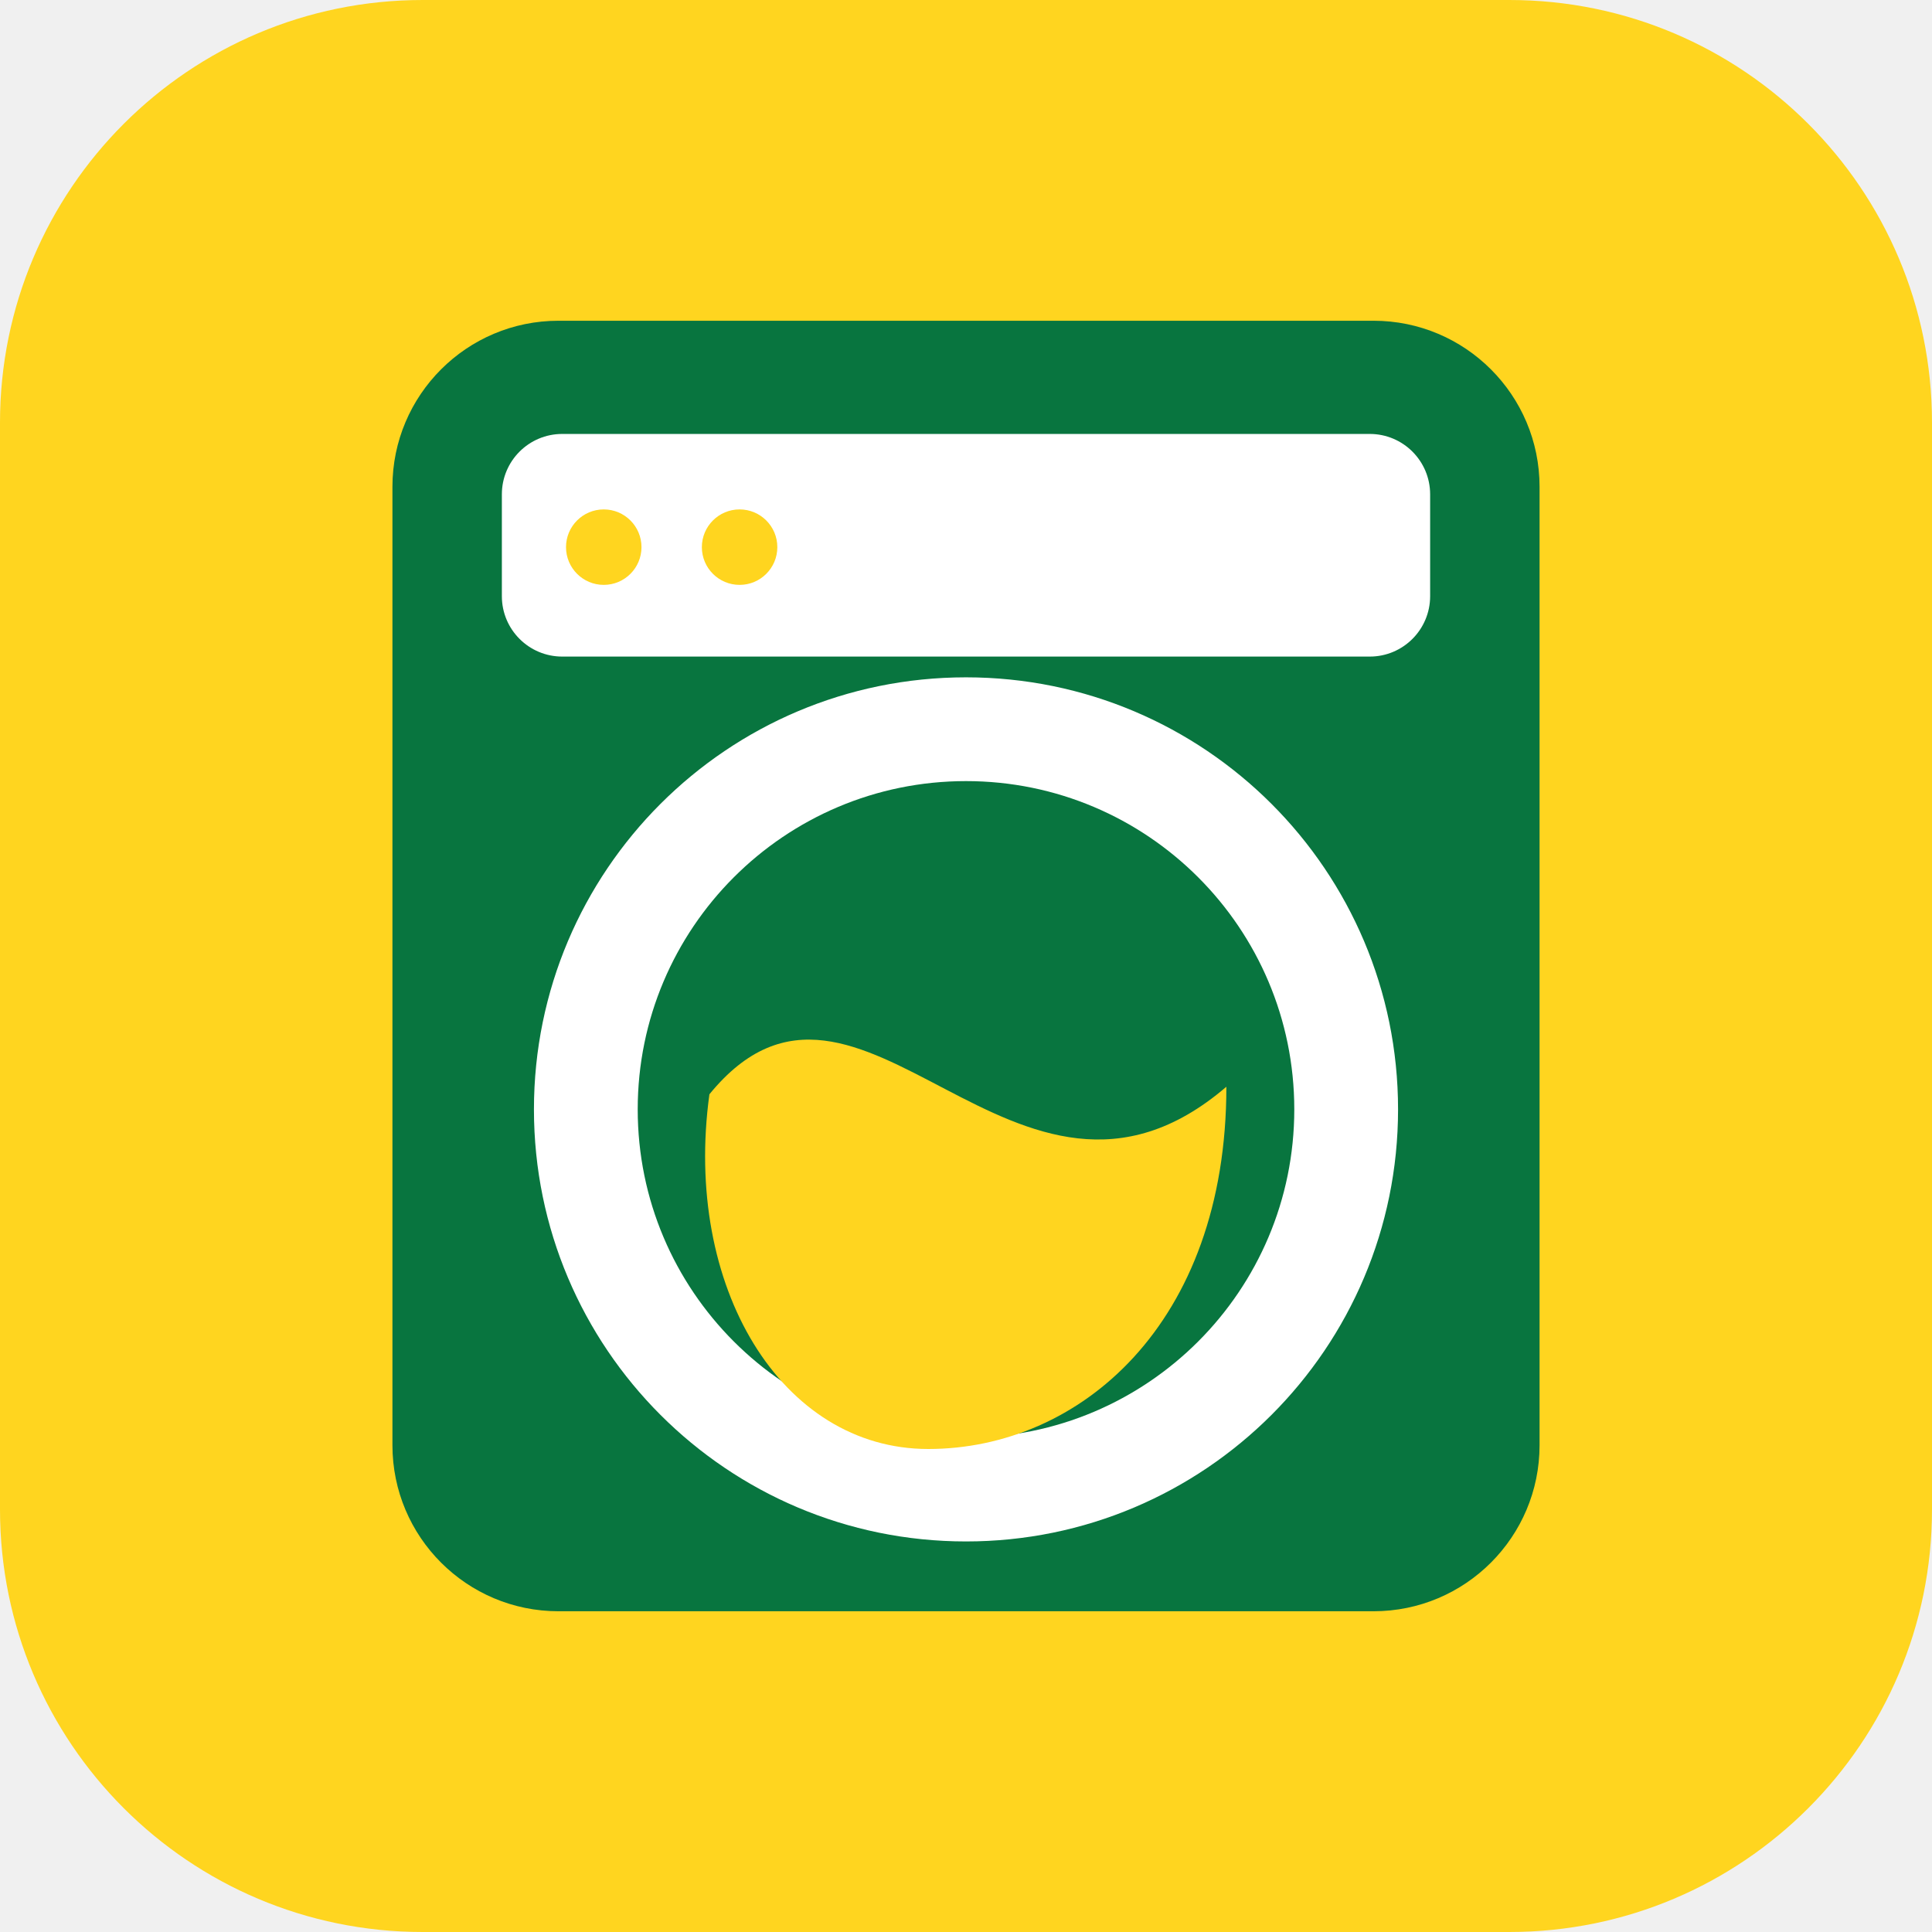
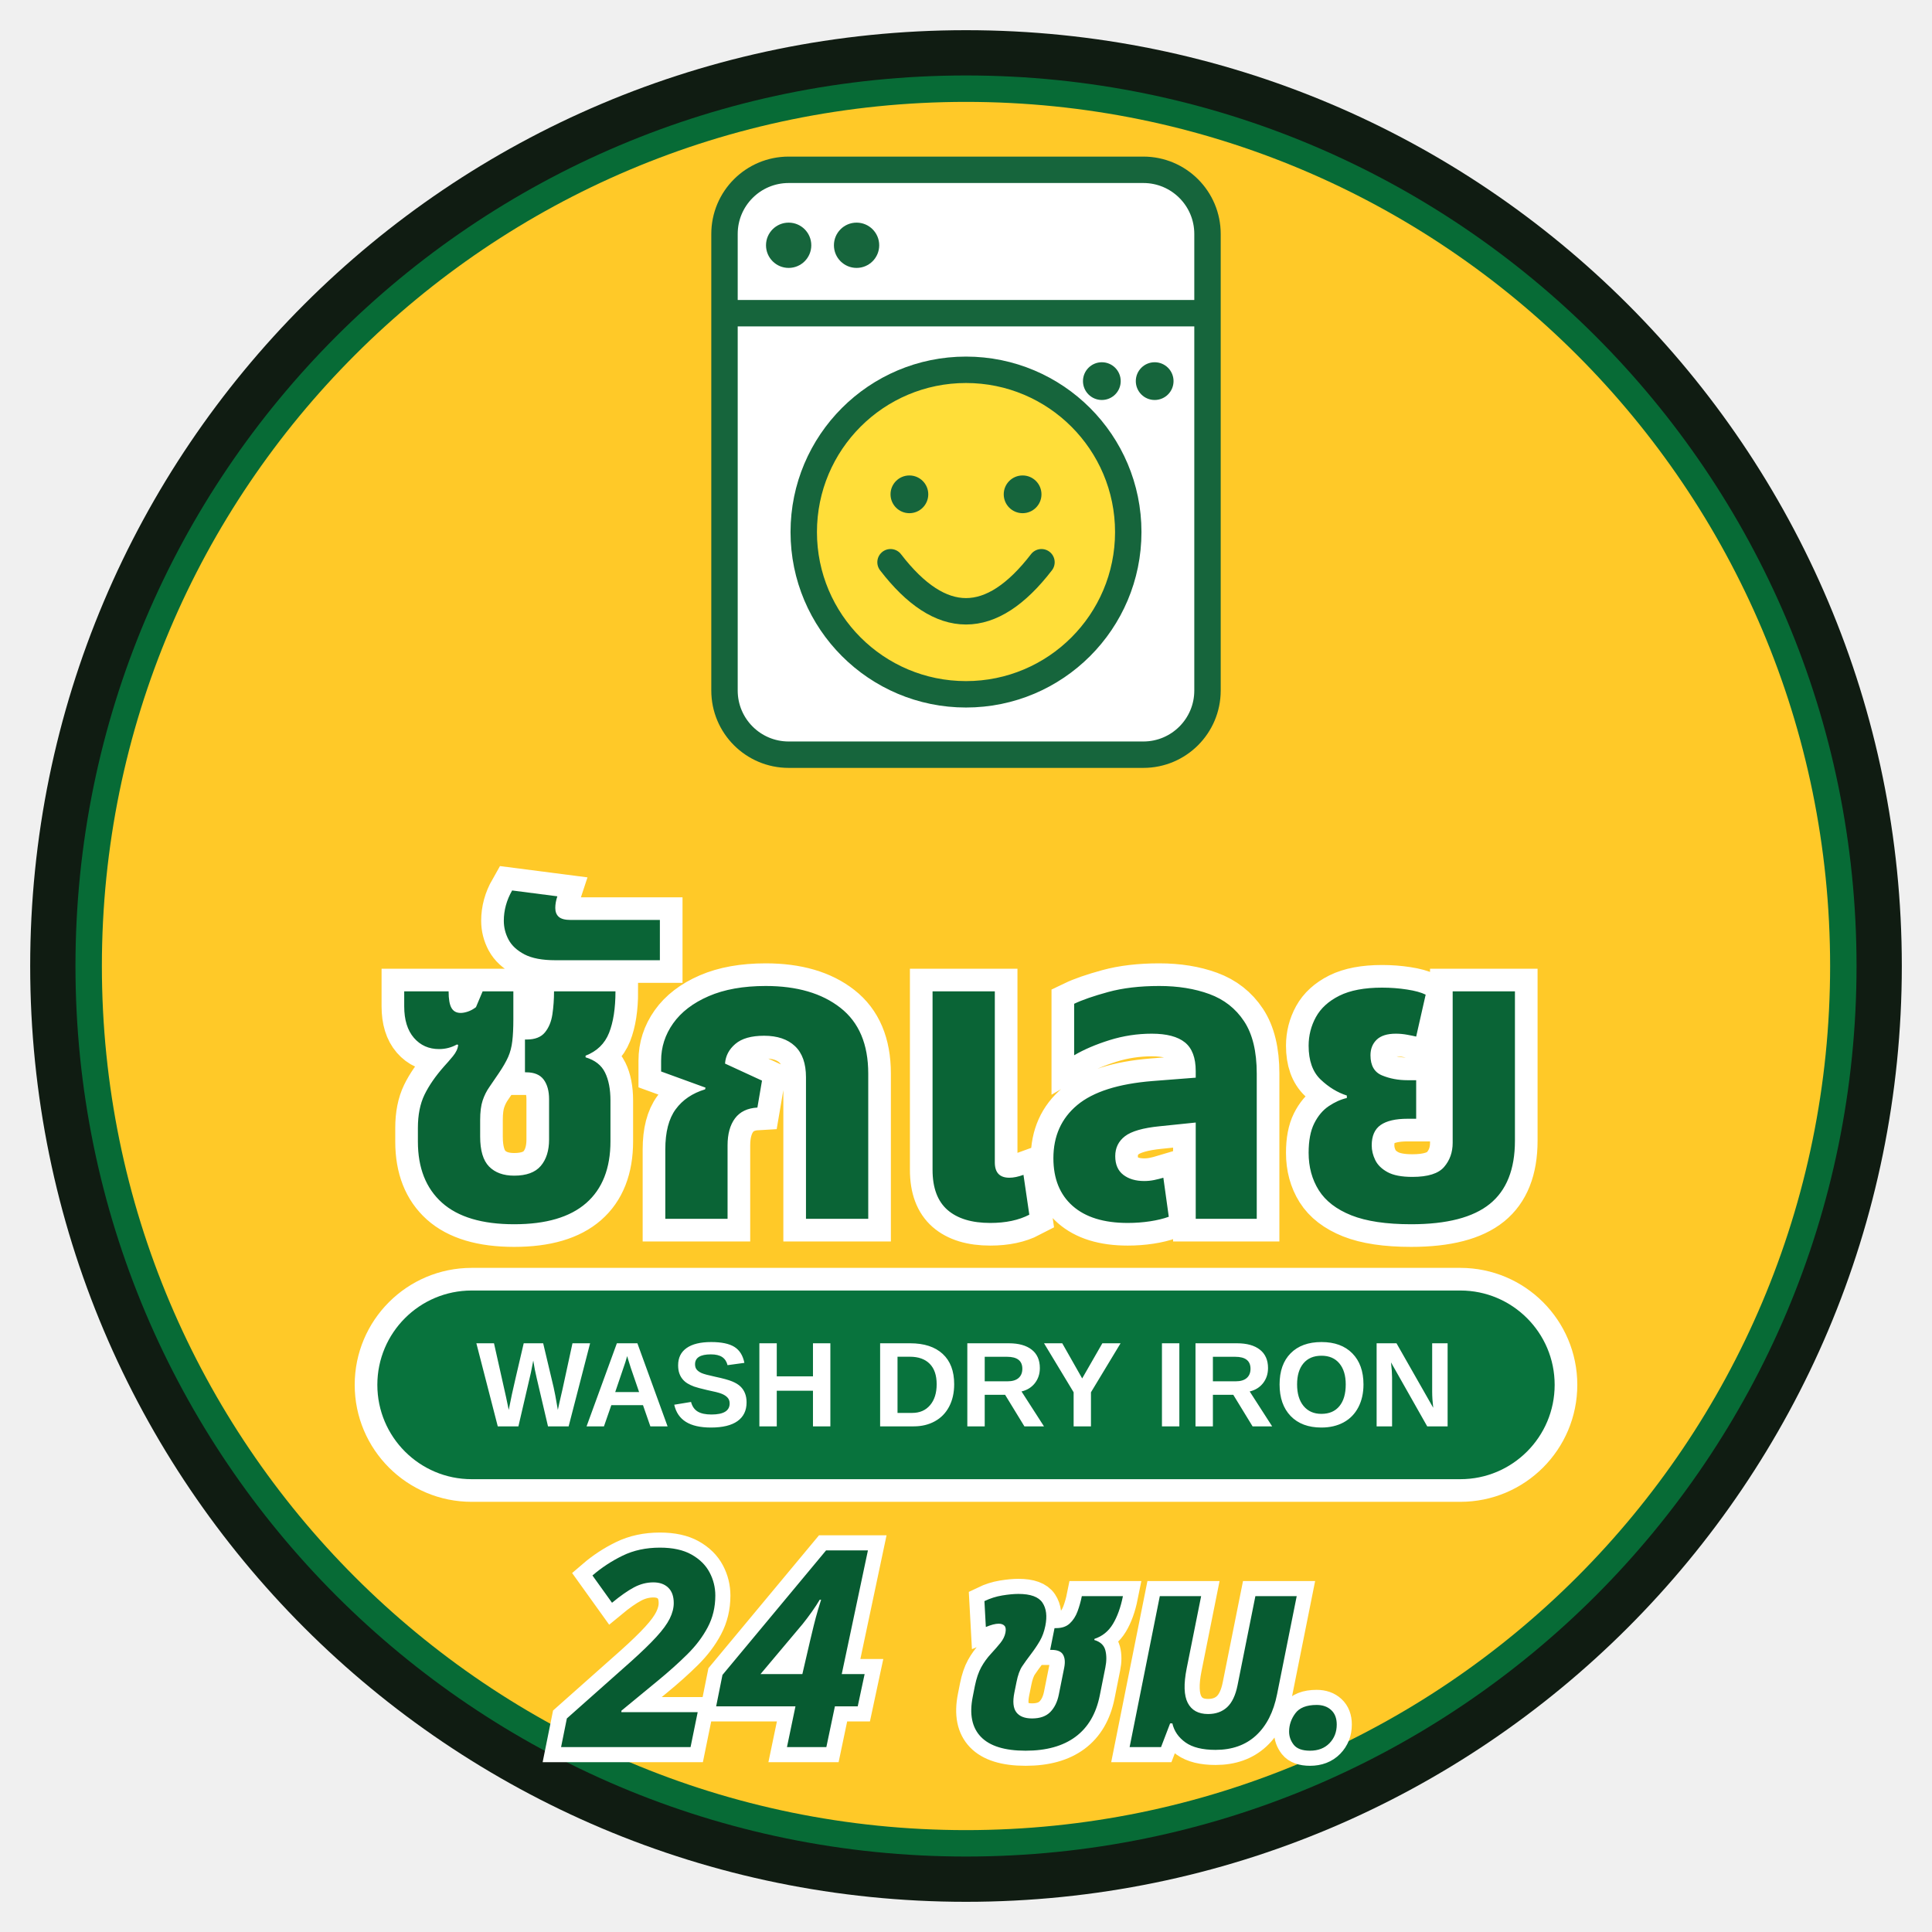
<svg xmlns="http://www.w3.org/2000/svg" viewBox="0 0 512 512">
-   <rect width="512" height="512" rx="112" fill="#FFD51F" />
-   <rect x="104" y="85" width="304" height="342" rx="44" fill="#08753F" />
-   <rect x="133" y="115" width="246" height="59" rx="16" fill="#fff" />
-   <circle cx="160" cy="145" r="10" fill="#FFD51F" />
-   <circle cx="196" cy="145" r="10" fill="#FFD51F" />
-   <circle cx="256" cy="294" r="110" fill="#fff" />
-   <circle cx="256" cy="294" r="87" fill="#08753F" />
-   <path d="M188 290c40-49 81 46 137-2 0 63-39 96-79 96-39 0-65-43-58-94Z" fill="#FFD51F" />
-   <circle cx="256" cy="294" r="110" fill="none" stroke="#fff" stroke-width="9" />
+   <circle cx="256" cy="256" r="248" fill="#101c12" />
+   <circle cx="256" cy="256" r="236" fill="#076b36" />
+   <circle cx="256" cy="256" r="229" fill="#ffc928" />
+   <g stroke="#16653c" stroke-width="7">
+     <rect x="192" y="45" width="128" height="155" rx="17" fill="#fff" />
+     <path d="M193 83h126" fill="none" />
+     <circle cx="256" cy="141" r="43" fill="#ffde39" />
+   </g>
+   <g fill="#16653c">
+     <circle cx="209" cy="65" r="6" />
+     <circle cx="227" cy="65" r="6" />
+     <circle cx="292" cy="101" r="5" />
+     <circle cx="306" cy="101" r="5" />
+     <circle cx="241" cy="131" r="5" />
+     <circle cx="271" cy="131" r="5" />
+   </g>
+   <path d="M236 149q20 26 40 0" fill="none" stroke="#16653c" stroke-width="7" stroke-linecap="round" />
+   <text x="256" y="323" text-anchor="middle" font-family="Tahoma,'Noto Sans Thai',sans-serif" font-size="110" font-weight="900" paint-order="stroke" stroke="#fff" stroke-width="12" fill="#0a6436">ซักเลย</text>
+   <rect x="97" y="339" width="318" height="56" rx="28" fill="#08733d" stroke="#fff" stroke-width="6" />
+   <text x="256" y="378" text-anchor="middle" font-family="Arial,sans-serif" font-weight="900" font-size="32" fill="#fff">WASH DRY IRON</text>
+   <text x="256" y="463" text-anchor="middle" font-family="Tahoma,'Noto Sans Thai',sans-serif" font-size="73" font-style="italic" font-weight="900" paint-order="stroke" stroke="#fff" stroke-width="8" fill="#075b31">24 ชม.</text>
</svg>
